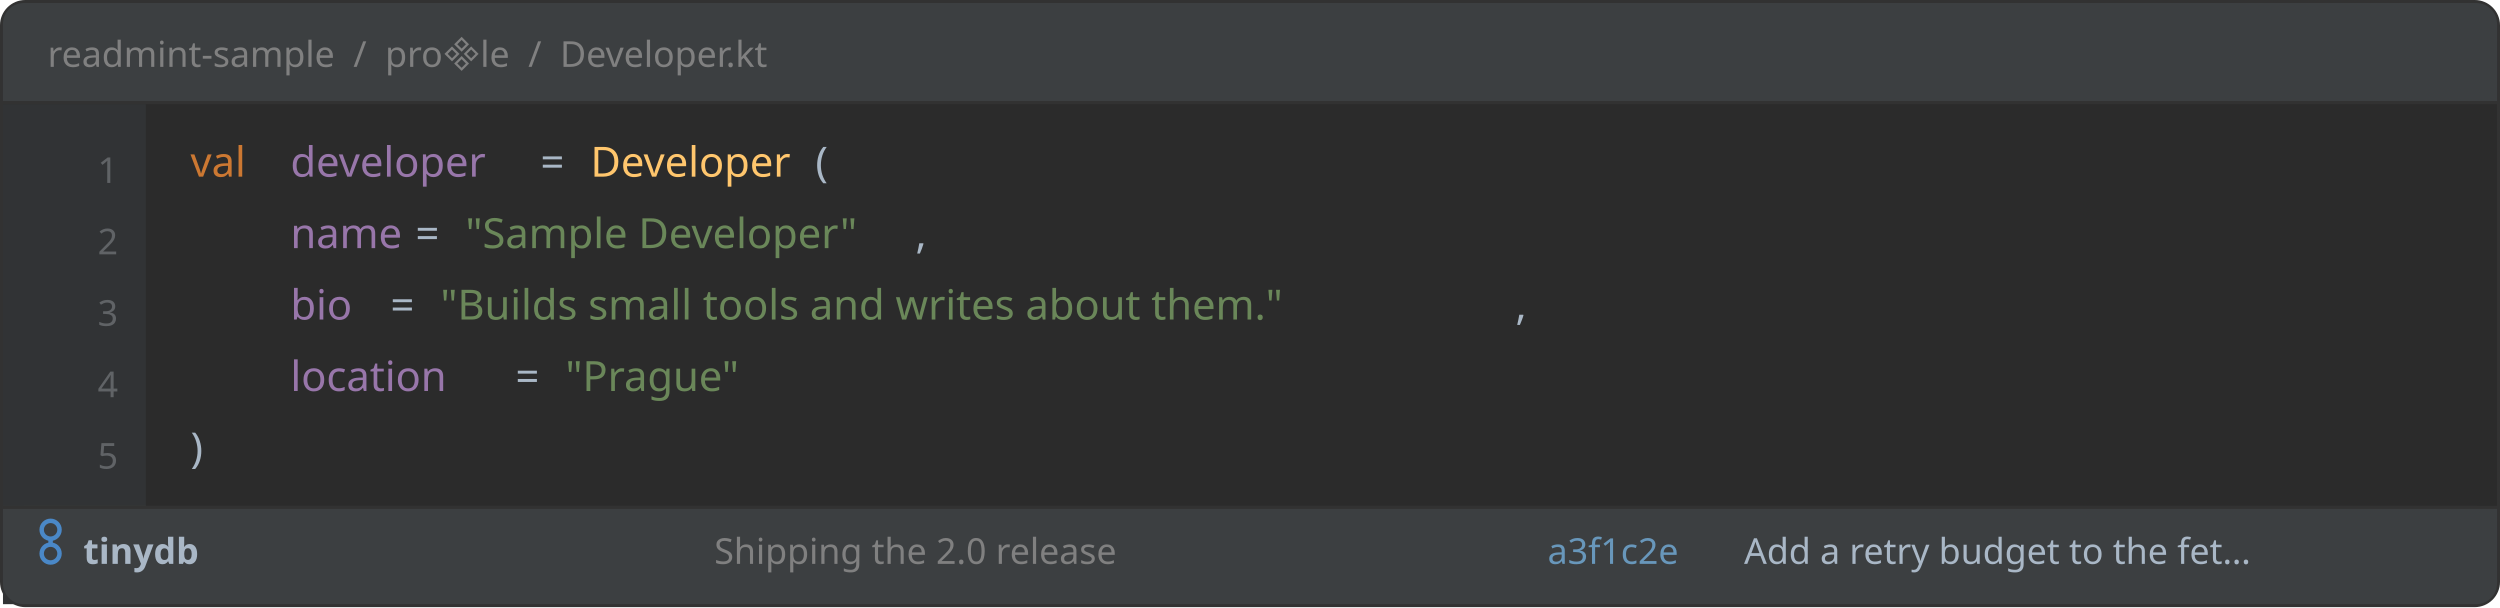
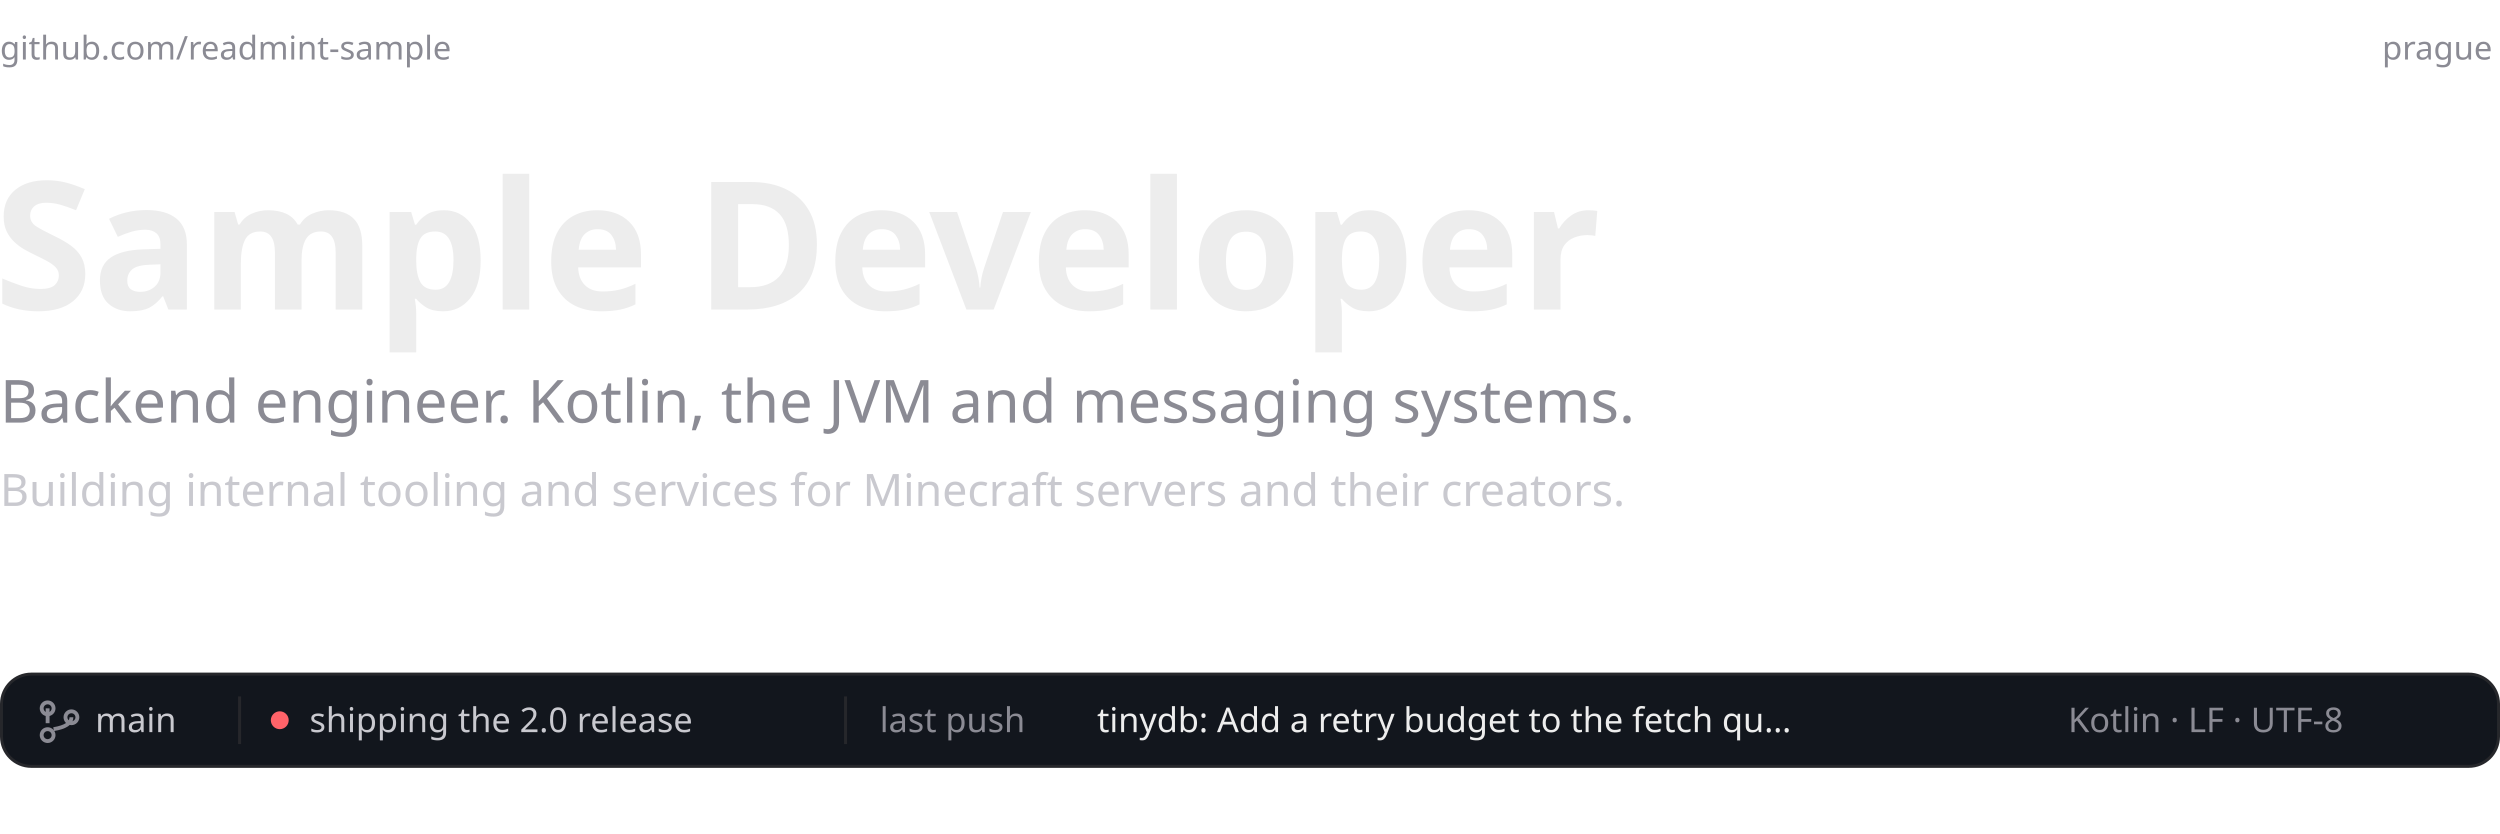
- <svg xmlns="http://www.w3.org/2000/svg" width="840" height="204" viewBox="0 0 840 204" role="img">
+ <svg xmlns="http://www.w3.org/2000/svg" width="840" height="280" viewBox="0 0 840 280" role="img">
  <defs>
-     <style>@font-face{font-family:"Geist";src:url(data:font/woff;sha256=777d164c23f6424c2f682068820f6388fc4d8fdea49f55815431325fd00bcd41);font-weight:400;font-style:normal}@font-face{font-family:"Geist Mono";src:url(data:font/woff;sha256=c19fc26c3e6ea8d32ee218b4806d15802033d210faf53446d65be72544d37b49);font-weight:400;font-style:normal}@font-face{font-family:"Geist";src:url(data:font/woff;sha256=18d61d879db4c79ed64531f7d61cc14155cfbe45295e74a050ced694e200a00c);font-weight:600;font-style:normal}</style>
+     <style>@font-face{font-family:"Geist Mono";src:url(data:font/woff;sha256=256a6d40f751c1e8be4cc71a8a852e92831cea225a56353f99bccb92a3d000cc);font-weight:400;font-style:normal}@font-face{font-family:"Geist";src:url(data:font/woff;sha256=76f0a23ba5fd5ee399a39dca06c208c2f81f7c4bebc1478fa97136f997605855);font-weight:600;font-style:normal}@font-face{font-family:"Geist";src:url(data:font/woff;sha256=5a090e232d8d651e76f94bedd18665bdc041356cc1381030ea13feecc79f3011);font-weight:400;font-style:normal}</style>
    <clipPath id="id0">
-       <rect width="200" height="18" />
+       <rect width="840" height="30" />
    </clipPath>
    <clipPath id="id1">
-       <rect width="260" height="18" />
+       <rect width="840" height="26" />
    </clipPath>
    <clipPath id="id2">
-       <rect width="310" height="20" />
+       <rect width="900" height="18.4" />
    </clipPath>
  </defs>
  <g>
-     <rect x="0.5" y="0.5" width="839" height="203" rx="8" fill="#2b2b2b" stroke="#323232" stroke-width="1" />
-     <rect x="1" y="1" width="838" height="33" rx="7" fill="#3c3f41" />
-     <rect x="1" y="18" width="838" height="16" fill="#3c3f41" />
-     <rect x="1" y="34" width="838" height="1" fill="#323232" />
-     <rect x="1" y="35" width="48" height="168" fill="#313335" />
-     <text xml:space="preserve" text-rendering="geometricPrecision" font-family="'Geist'" font-weight="400" font-size="12" aria-label="readmint-sample  /  profile  /  Developer.kt" fill="#808080">
-       <tspan x="16 20.068 26.848 33.388 40.6 51.052 54.052 60.544 64.888 69.916 76.204 82.768 93.052 100.132 103.264 109.996 112.996 115.996 121.756 124.756 127.756 134.776 138.844 145.36 152.428 155.56 162.292 165.292 168.292 174.052 177.052 180.052 188.548 194.98 201.1 207.772 210.904 217.66 224.68 231.292 235.12 237.532 243.976" y="22.46">readmint-sample  /  prole  /  Developer.kt</tspan>
+     <text xml:space="preserve" text-rendering="geometricPrecision" font-family="'Geist Mono'" font-weight="400" font-size="11" fill="#8b8b94">
+       <tspan x="0 6.6 13.2 19.8 26.4 33 39.6 46.2 52.8 59.4 66 72.6 79.2 85.8 92.4 99 105.6 112.2 118.8 125.4 132 138.6 145.2 151.8 158.4 165" y="20">github.com/readmint-sample</tspan>
    </text>
-     <text xml:space="preserve" text-rendering="geometricPrecision" font-family="'Geist Mono'" font-weight="400" font-size="12" fill="#606366">
-       <tspan x="32.8" y="61.46">1</tspan>
+     <text xml:space="preserve" text-rendering="geometricPrecision" font-family="'Geist Mono'" font-weight="400" font-size="11" fill="#8b8b94">
+       <tspan x="800.4 807 813.6 820.2 826.8 833.4" y="20">prague</tspan>
    </text>
-     <text xml:space="preserve" text-rendering="geometricPrecision" font-family="'Geist Mono'" font-weight="400" font-size="12" fill="#606366">
-       <tspan x="32.8" y="85.46">2</tspan>
+     <text xml:space="preserve" text-rendering="geometricPrecision" font-family="'Geist'" font-weight="600" font-size="60" fill="#ededed">
+       <tspan x="-2 36.28 68.86 119.32 154.18 169.42 202.78 214.84 255.76 287.44 318.7 351.76 367 400.48 435.04 467.8" y="104">Sample Developer</tspan>
    </text>
-     <text xml:space="preserve" text-rendering="geometricPrecision" font-family="'Geist Mono'" font-weight="400" font-size="12" fill="#606366">
-       <tspan x="32.8" y="109.46">3</tspan>
+     <g transform="translate(0 120)" clip-path="url(#id0)">
+       <g transform="translate(0 -120)">
+         <text xml:space="preserve" text-rendering="geometricPrecision" font-family="'Geist'" font-weight="400" font-size="20" fill="#8b8b94">
+           <tspan x="0 13.24 23.94 34.46 45.06 55.88 67.06 78.76 83.56 94.38 105.56 116.94 121.74 132.92 143.74 154.56 160.74 164.56 169.36 181.04 191.7 199.34 204.32 209.12 220.54 224.36 229.16 236.48 247.66 258.68 263.48 275.22 287.92 305.26 310.06 320.8 331.98 343.68 348.48 365.58 376.4 386.4 396.68 407.38 418.76 423.56 434.74 446.42 451.22 460.92 470.94 480.54 487.86 498.68 515.78 525.98" y="142">Backend engineer. Kotlin, the JVM and messaging systems.</tspan>
+         </text>
+       </g>
+     </g>
+     <g transform="translate(0 152)" clip-path="url(#id1)">
+       <g transform="translate(0 -152)">
+         <text xml:space="preserve" text-rendering="geometricPrecision" font-family="'Geist'" font-weight="400" font-size="15" fill="#c9c9cf">
+           <tspan x="0 10.02 18.42 21.93 25.845 34.47 38.22 46.755 55.665 59.415 63.165 71.28 76.92 85.185 90.27 98.835 106.95 110.955 114.705 120.345 128.79 137.31 141.195 144.945 153.48 162.39 166.14 174.345 182.88 191.805 195.555 203.205 211.47 216.78 224.67 228.18 236.22 244.485 252.285 256.035 261.3 269.745 275.43 279.18 292.035 295.785 304.32 312.585 320.625 325.71 333.765 339.09 344.97 348.72 356.37 364.635 369.945 377.595 385.86 390.945 398.745 402.495 410.7 419.235 428.16 431.91 437.55 446.085 454.35 458.1 463.785 467.535 475.575 480.66 489.135 496.65 502.29 510.735 515.82 523.62" y="170">Building internal tooling and services for Minecraft servers and their creators.</tspan>
+         </text>
+       </g>
+     </g>
+     <rect x="0.5" y="226.5" width="839" height="31" rx="10" fill="#12161d" stroke="#26272b" stroke-width="1" />
+     <ellipse cx="16" cy="238" rx="2" ry="2" fill="none" stroke="#8b8b94" stroke-width="1.3" />
+     <ellipse cx="16" cy="247" rx="2" ry="2" fill="none" stroke="#8b8b94" stroke-width="1.3" />
+     <ellipse cx="24" cy="241" rx="2" ry="2" fill="none" stroke="#8b8b94" stroke-width="1.3" />
+     <path d="M16 238 v5 M24 241 q0 3 -6 4" fill="none" stroke="#8b8b94" stroke-width="1.3" />
+     <text xml:space="preserve" text-rendering="geometricPrecision" font-family="'Geist Mono'" font-weight="400" font-size="11.5" fill="#c9c9cf">
+       <tspan x="32 38.9 45.8 52.7" y="246.001">main</tspan>
    </text>
-     <text xml:space="preserve" text-rendering="geometricPrecision" font-family="'Geist Mono'" font-weight="400" font-size="12" fill="#606366">
-       <tspan x="32.8" y="133.46">4</tspan>
-     </text>
-     <text xml:space="preserve" text-rendering="geometricPrecision" font-family="'Geist Mono'" font-weight="400" font-size="12" fill="#606366">
-       <tspan x="32.8" y="157.46">5</tspan>
-     </text>
-     <text xml:space="preserve" text-rendering="geometricPrecision" font-family="'Geist Mono'" font-weight="400" font-size="14" fill="#cc7832">
-       <tspan x="64 72.4 80.8" y="59.37">val</tspan>
-     </text>
-     <text xml:space="preserve" text-rendering="geometricPrecision" font-family="'Geist Mono'" font-weight="400" font-size="14" fill="#9876aa">
-       <tspan x="97.6 106 114.4 122.8 131.2 139.6 148 156.4 164.8" y="59.37">developer</tspan>
-     </text>
-     <text xml:space="preserve" text-rendering="geometricPrecision" font-family="'Geist Mono'" font-weight="400" font-size="14" fill="#a9b7c6">
-       <tspan x="181.6" y="59.37">=</tspan>
-     </text>
-     <text xml:space="preserve" text-rendering="geometricPrecision" font-family="'Geist Mono'" font-weight="400" font-size="14" fill="#ffc66d">
-       <tspan x="198.4 206.8 215.2 223.6 232 240.4 248.8 257.2 265.6" y="59.37">Developer</tspan>
-     </text>
-     <text xml:space="preserve" text-rendering="geometricPrecision" font-family="'Geist Mono'" font-weight="400" font-size="14" fill="#a9b7c6">
-       <tspan x="274" y="59.37">(</tspan>
-     </text>
-     <text xml:space="preserve" text-rendering="geometricPrecision" font-family="'Geist Mono'" font-weight="400" font-size="14" fill="#9876aa">
-       <tspan x="97.6 106 114.4 122.8" y="83.37">name</tspan>
-     </text>
-     <text xml:space="preserve" text-rendering="geometricPrecision" font-family="'Geist Mono'" font-weight="400" font-size="14" fill="#a9b7c6">
-       <tspan x="139.6" y="83.37">=</tspan>
-     </text>
-     <text xml:space="preserve" text-rendering="geometricPrecision" font-family="'Geist Mono'" font-weight="400" font-size="14" fill="#6a8759">
-       <tspan x="156.4 164.8 173.2 181.6 190 198.4 206.8 215.2 223.6 232 240.4 248.8 257.2 265.6 274 282.4 290.8 299.2" y="83.37">"Sample Developer"</tspan>
-     </text>
-     <text xml:space="preserve" text-rendering="geometricPrecision" font-family="'Geist Mono'" font-weight="400" font-size="14" fill="#a9b7c6">
-       <tspan x="307.6" y="83.37">,</tspan>
-     </text>
-     <text xml:space="preserve" text-rendering="geometricPrecision" font-family="'Geist Mono'" font-weight="400" font-size="14" fill="#9876aa">
-       <tspan x="97.6 106 114.4" y="107.37">bio</tspan>
-     </text>
-     <text xml:space="preserve" text-rendering="geometricPrecision" font-family="'Geist Mono'" font-weight="400" font-size="14" fill="#a9b7c6">
-       <tspan x="131.2" y="107.37">=</tspan>
-     </text>
-     <text xml:space="preserve" text-rendering="geometricPrecision" font-family="'Geist Mono'" font-weight="400" font-size="14" fill="#6a8759">
-       <tspan x="148 156.4 164.8 173.2 181.6 190 198.4 206.8 215.2 223.6 232 240.4 248.8 257.2 265.6 274 282.4 290.8 299.2 307.6 316 324.4 332.8 341.2 349.6 358 366.4 374.8 383.2 391.6 400 408.4 416.8 425.2 433.6 442 450.4 458.8 467.2 475.6 484 492.4 500.8" y="107.37">"Builds small tools and writes about them."</tspan>
-     </text>
-     <text xml:space="preserve" text-rendering="geometricPrecision" font-family="'Geist Mono'" font-weight="400" font-size="14" fill="#a9b7c6">
-       <tspan x="509.2" y="107.37">,</tspan>
-     </text>
-     <text xml:space="preserve" text-rendering="geometricPrecision" font-family="'Geist Mono'" font-weight="400" font-size="14" fill="#9876aa">
-       <tspan x="97.6 106 114.4 122.8 131.2 139.6 148 156.4" y="131.37">location</tspan>
-     </text>
-     <text xml:space="preserve" text-rendering="geometricPrecision" font-family="'Geist Mono'" font-weight="400" font-size="14" fill="#a9b7c6">
-       <tspan x="173.2" y="131.37">=</tspan>
-     </text>
-     <text xml:space="preserve" text-rendering="geometricPrecision" font-family="'Geist Mono'" font-weight="400" font-size="14" fill="#6a8759">
-       <tspan x="190 198.4 206.8 215.2 223.6 232 240.4 248.8" y="131.37">"Prague"</tspan>
-     </text>
-     <text xml:space="preserve" text-rendering="geometricPrecision" font-family="'Geist Mono'" font-weight="400" font-size="14" fill="#a9b7c6">
-       <tspan x="64" y="155.37">)</tspan>
-     </text>
-     <rect x="1" y="170" width="838" height="33" rx="7" fill="#3c3f41" />
-     <rect x="1" y="170" width="838" height="16" fill="#3c3f41" />
-     <rect x="1" y="170" width="838" height="1" fill="#323232" />
-     <ellipse cx="17" cy="186" rx="3" ry="3" fill="none" stroke="#4a88c7" stroke-width="1.5" />
-     <ellipse cx="17" cy="178" rx="3" ry="3" fill="none" stroke="#4a88c7" stroke-width="1.5" />
-     <path d="M17 181 V183" fill="none" stroke="#4a88c7" stroke-width="1.5" />
-     <g transform="translate(28 178)" clip-path="url(#id0)">
-       <text xml:space="preserve" text-rendering="geometricPrecision" font-family="'Geist'" font-weight="600" font-size="12" fill="#a9b7c6">
-         <tspan x="0 4.968 8.268 15.096 21.6 28.86" y="11.46">tinydb</tspan>
+     <rect x="80" y="234" width="1" height="16" fill="#26272b" />
+     <g>
+       <ellipse cx="94" cy="242" rx="3" ry="3" fill="#ff6369" />
+       <g transform="translate(94 242)">
+         <g transform="scale(1)">
+           <ellipse cx="0" cy="0" rx="3" ry="3" fill="none" stroke="#ff6369" stroke-width="0.6" opacity="0" />
+         </g>
+       </g>
+       <g transform="translate(94 242)">
+         <g transform="scale(1)">
+           <ellipse cx="0" cy="0" rx="3" ry="3" fill="none" stroke="#ff6369" stroke-width="0.6" opacity="0" />
+         </g>
+       </g>
+       <text xml:space="preserve" text-rendering="geometricPrecision" font-family="'Geist Mono'" font-weight="400" font-size="11.5" fill="#c9c9cf">
+         <tspan x="104 110.9 117.8 124.7 131.6 138.5 145.4 152.3 159.2 166.1 173 179.9 186.8 193.7 200.6 207.5 214.4 221.3 228.2 235.1 242 248.9 255.8 262.7" y="246.001">shipping the 2.0 release</tspan>
      </text>
    </g>
-     <g transform="translate(240 178)" clip-path="url(#id1)">
-       <text xml:space="preserve" text-rendering="geometricPrecision" font-family="'Geist'" font-weight="400" font-size="12" fill="#808080">
-         <tspan x="0 7.824 14.724 17.724 24.744 31.764 34.764 41.592 48.72 51.72 56.232 63.06 69.792 72.792 80.22 82.632 90.588 93.588 97.656 104.328 107.46 114.24 120.78 126.9" y="11.46">Shipping the 2.0 release</tspan>
-       </text>
-     </g>
-     <g transform="translate(520 177)" clip-path="url(#id2)">
-       <text xml:space="preserve" text-rendering="geometricPrecision" font-family="'Geist Mono'" font-weight="400" font-size="12" fill="#6897bb">
-         <tspan x="0 7.2 14.4 21.6 28.8 36 43.2" y="12.46">a3f1c2e</tspan>
-       </text>
-       <text xml:space="preserve" text-rendering="geometricPrecision" font-family="'Geist Mono'" font-weight="400" font-size="12" fill="#a9b7c6">
-         <tspan x="66 73.2 80.4 87.6 94.8 102 109.2 116.4 123.6 130.8 138 145.2 152.4 159.6 166.8 174 181.2 188.4 195.6 202.8 210 217.2 224.4 231.6 238.8 246 253.2 260.4 267.6 274.8" y="12.46">Add a retry budget to the fet…</tspan>
-       </text>
-       <g transform="translate(0 0)">
-         <rect x="310" y="0" width="310" height="20" fill="#3c3f41" />
-       </g>
-       <g transform="translate(0 0)">
-         <rect x="310" y="0" width="2" height="20" fill="#4a88c7" opacity="0" />
+     <g>
+       <g>
+         <g>
+           <rect x="283.6" y="234" width="1" height="16" fill="#26272b" />
+           <text xml:space="preserve" text-rendering="geometricPrecision" font-family="'Geist Mono'" font-weight="400" font-size="11.5" fill="#8b8b94">
+             <tspan x="295.6 302.5 309.4 316.3 323.2 330.1 337 343.9 350.8" y="246.001">last push</tspan>
+           </text>
+           <g transform="translate(368.6 0)">
+             <g>
+               <g transform="translate(0 0)">
+                 <g transform="translate(0 232.718)" clip-path="url(#id2)">
+                   <g transform="translate(0 0)">
+                     <g>
+                       <text xml:space="preserve" text-rendering="geometricPrecision" font-family="'Geist Mono'" font-weight="400" font-size="11.5" fill="#ededed">
+                         <tspan x="0 6.9 13.8 20.7 27.6 34.5 41.4 48.3 55.2 62.1 69 75.9 82.8 89.7 96.6 103.5 110.4 117.3 124.2 131.1 138 144.9 151.8 158.7 165.6 172.5 179.4 186.3 193.2 200.1 207 213.9 220.8 227.7 234.6 241.5 248.4 255.3 262.2 269.1 276 282.9 289.8" y="13.282">tinydb: Add a retry budget to the fetch qu…</tspan>
+                       </text>
+                     </g>
+                   </g>
+                 </g>
+               </g>
+               <g>
+                 <text xml:space="preserve" text-rendering="geometricPrecision" font-family="'Geist Mono'" font-weight="400" font-size="11.5" fill="#ededed" opacity="0">
+                   <tspan x="0 6.9 13.8 20.7 27.6 34.5 41.4 48.3 55.2 62.1 69 75.9 82.8 89.7 96.6 103.5 110.4 117.3 124.2 131.1 138 144.9 151.8 158.7 165.6 172.5 179.4 186.3 193.2 200.1 207 213.9 220.8 227.7 234.6 241.5 248.4 255.3 262.2 269.1 276 282.9 289.8" y="246.001">tinydb: Add a retry budget to the fetch qu…</tspan>
+                 </text>
+                 <g transform="translate(296.7 0)">
+                   <g transform="translate(0 0)">
+                     <g>
+                       <rect x="2" y="236.57" width="1.6" height="11.73" fill="#ff6369" opacity="0" />
+                       <rect x="2" y="236.57" width="1.6" height="11.73" fill="#ff6369" opacity="0" />
+                       <rect x="2" y="236.57" width="1.6" height="11.73" fill="#ff6369" opacity="0" />
+                       <rect x="2" y="236.57" width="1.6" height="11.73" fill="#ff6369" opacity="0" />
+                       <rect x="2" y="236.57" width="1.6" height="11.73" fill="#ff6369" opacity="0" />
+                       <rect x="2" y="236.57" width="1.6" height="11.73" fill="#ff6369" opacity="0" />
+                       <rect x="2" y="236.57" width="1.6" height="11.73" fill="#ff6369" opacity="0" />
+                       <rect x="2" y="236.57" width="1.6" height="11.73" fill="#ff6369" opacity="0" />
+                       <rect x="2" y="236.57" width="1.6" height="11.73" fill="#ff6369" opacity="0" />
+                       <rect x="2" y="236.57" width="1.6" height="11.73" fill="#ff6369" opacity="0" />
+                     </g>
+                   </g>
+                 </g>
+               </g>
+             </g>
+           </g>
+         </g>
      </g>
    </g>
+     <text xml:space="preserve" text-rendering="geometricPrecision" font-family="'Geist Mono'" font-weight="400" font-size="11.5" fill="#8b8b94">
+       <tspan x="694.9 701.8 708.7 715.6 722.5 729.4 736.3 743.2 750.1 757 763.9 770.8 777.7 784.6 791.5 798.4 805.3 812.2 819.1" y="246.001">Kotlin · LF · UTF-8</tspan>
+     </text>
  </g>
</svg>
